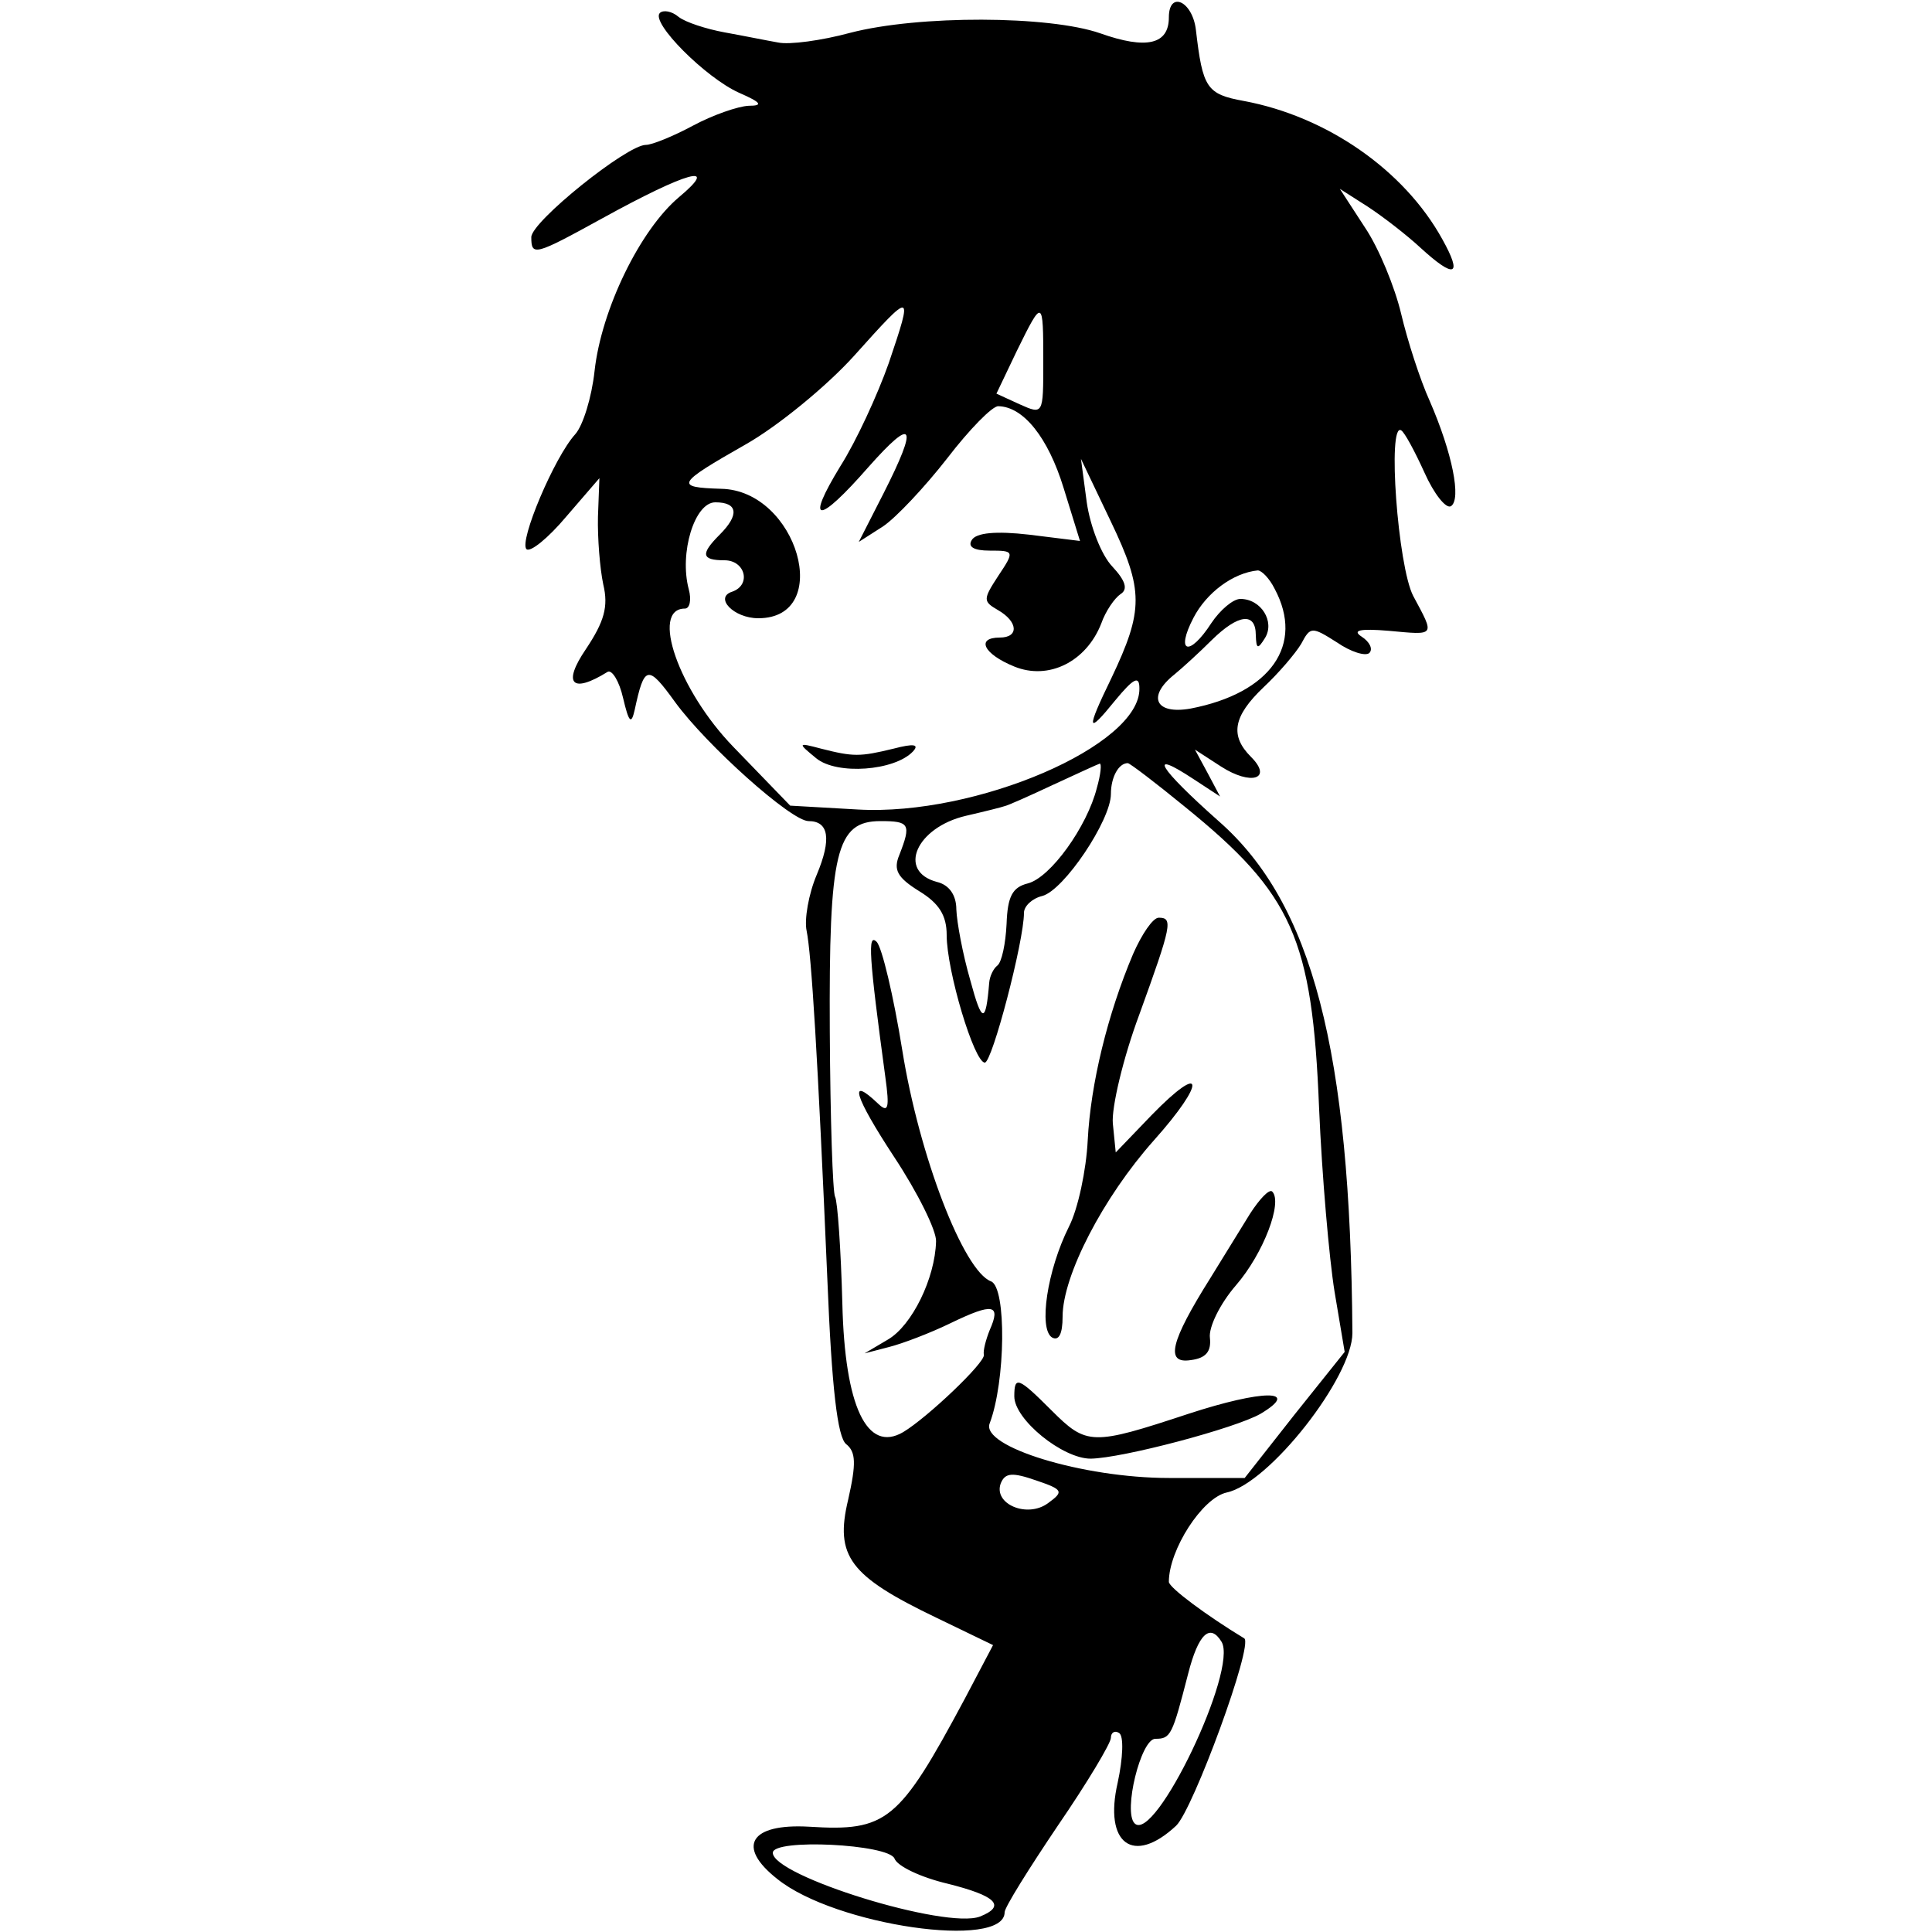
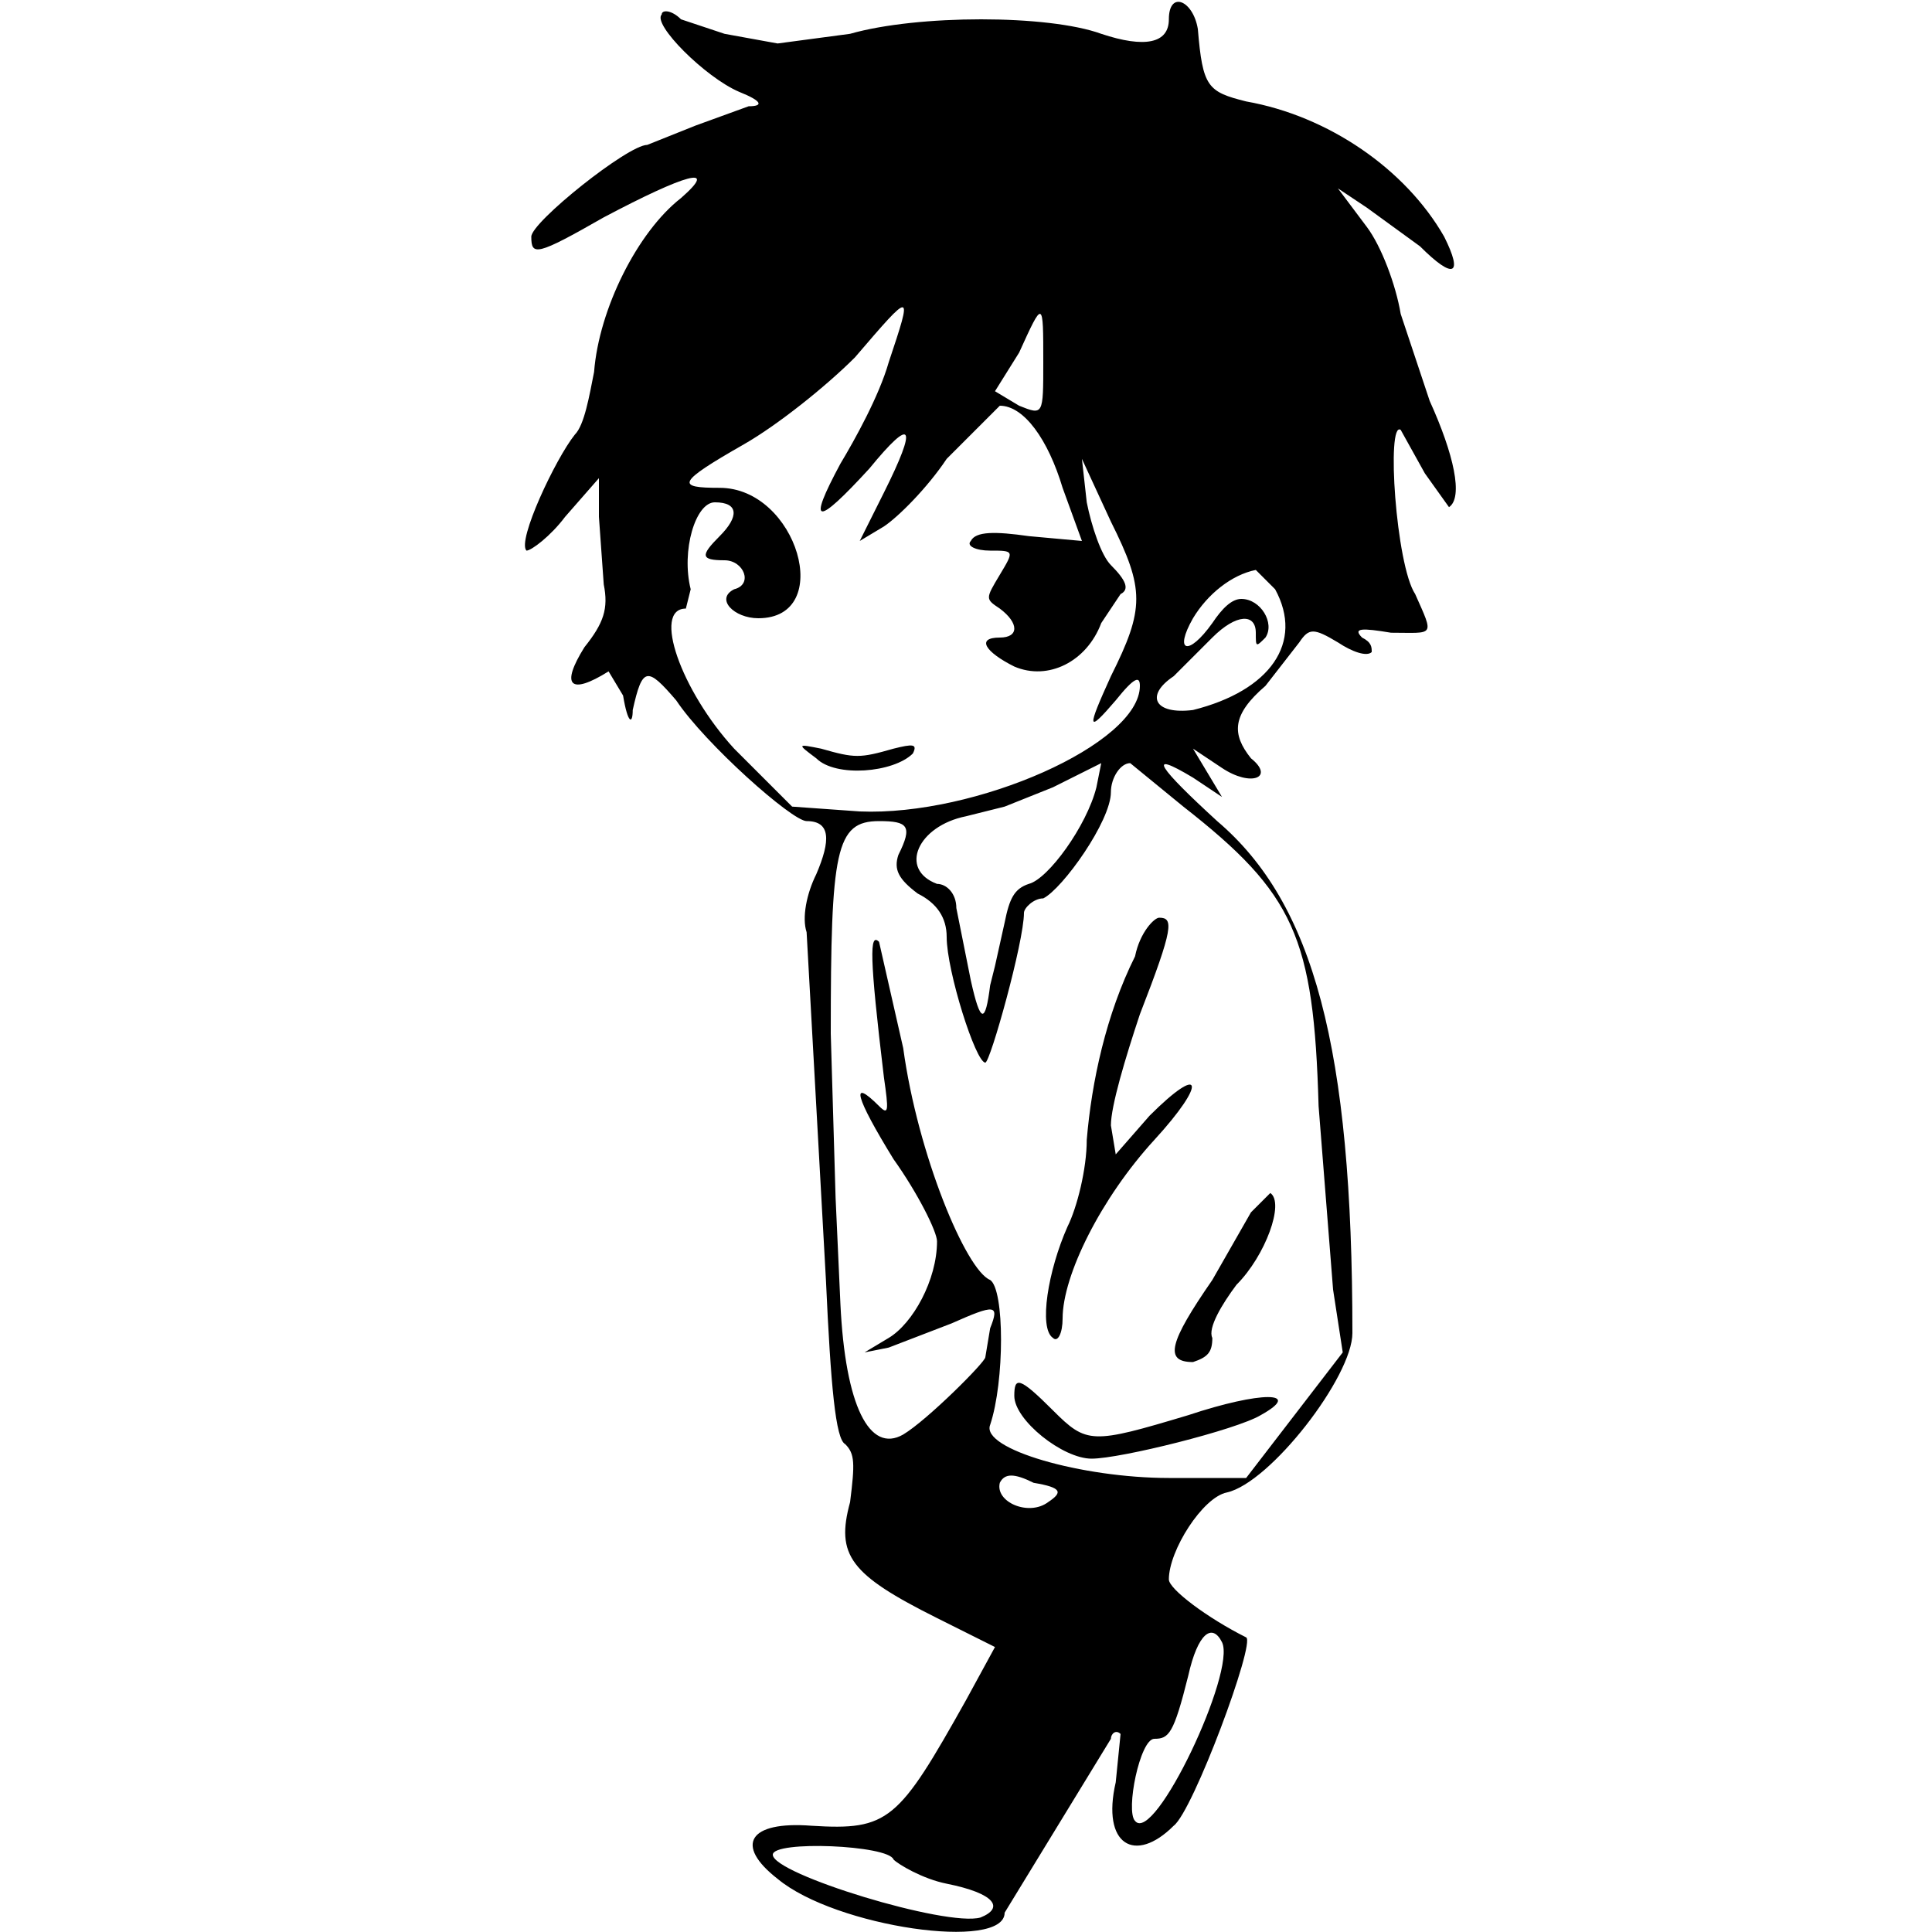
<svg xmlns="http://www.w3.org/2000/svg" width="400" height="400" viewBox="0 0 400 400">
-   <path d="M242 3.6c0 5.6-4.6 6.7-14.2 3.3-10.6-3.7-37.6-3.8-51.8-.1-5.9 1.6-12.6 2.5-14.9 2-2.3-.4-7.2-1.4-11.1-2.1-3.8-.7-8.1-2.1-9.5-3.2-1.4-1.2-3.2-1.5-3.9-.8-1.9 2 9.5 13.4 16.4 16.5 4.6 2 5.1 2.7 2 2.7-2.2.1-7.4 1.9-11.5 4.1-4.1 2.2-8.5 4-9.8 4-3.9 0-23.7 15.9-23.7 19.1 0 4 .7 3.8 14.7-3.9 17.6-9.7 24.5-11.6 15.9-4.4-8.1 6.8-16.1 23.3-17.5 36-.6 5.5-2.4 11.3-4 13.1-4.3 4.7-11.7 22.2-10.1 23.8.8.7 4.5-2.3 8.2-6.7l6.9-8-.3 8c-.1 4.4.4 10.7 1.1 14 1.1 4.6.2 7.7-3.6 13.4-4.9 7.2-2.9 9.3 4.5 4.7.9-.5 2.4 1.9 3.2 5.4 1.2 5.1 1.7 5.6 2.4 2.5 2-9.3 2.7-9.5 8.4-1.6 6.5 8.9 24 24.6 27.6 24.6 4.2 0 4.8 3.7 1.7 11.1-1.7 4-2.6 9.3-2.1 11.6 1 4.9 2.3 25.8 4.3 72.3.9 22.4 2.1 32.6 3.9 34 2 1.6 2.1 4 .4 11.5-2.8 11.7.3 15.8 18.2 24.4l11.8 5.7-5.9 11.2c-13.6 25.4-16.1 27.4-32.2 26.4-12.2-.7-15.1 4.1-6.6 10.8 12 9.7 47.1 14.7 47.1 6.9 0-1 5-9 11-17.9 6.1-8.9 11-17.1 11-18.2 0-1.1.8-1.6 1.7-1 1 .6.8 5.2-.3 10.3-2.9 12.6 3.2 17.2 12.1 8.9 3.5-3.3 16.1-37.6 14.1-38.8-7.6-4.6-15.6-10.5-15.6-11.7 0-6.6 6.9-17.4 12-18.5 8.8-1.9 26-23.9 26-33-.4-58.5-8.3-89-27.7-106-12.5-11.1-14.9-15.1-5.2-8.7l5.5 3.6-2.6-4.9-2.6-4.8 5.4 3.5c6.2 4 10.8 2.6 6.2-2-4.4-4.4-3.7-8.4 2.6-14.4 3.1-2.9 6.6-7 7.8-9 1.9-3.6 2.2-3.6 7.4-.3 2.9 2 5.9 2.9 6.7 2.2.8-.8.1-2.3-1.6-3.4-2-1.3-.4-1.7 5.6-1.2 9.8.9 9.6 1.2 5.1-7.2-3.2-6.1-5.4-36.1-2.5-34.3.7.4 2.8 4.3 4.8 8.7 2 4.5 4.5 7.6 5.5 7 2.2-1.4.3-11-4.4-21.8-2-4.4-4.6-12.5-5.9-18-1.3-5.5-4.6-13.6-7.5-17.9l-5.2-8 5.8 3.7c3.2 2.1 8.1 5.9 10.9 8.5 7.1 6.5 8.8 5.9 4.5-1.8-7.9-14.3-23.9-25.4-41.1-28.6-7.7-1.4-8.5-2.7-9.9-14.7-.7-6-5.6-8.2-5.6-2.6m-58 71.6c-2.3 6.5-6.7 16.1-10 21.3-7.4 12.1-4.7 12.2 5.8.2 9.4-10.6 10.4-8.9 3.1 5.5l-5.1 10 5-3.2c2.7-1.8 8.7-8.2 13.3-14.1 4.6-6 9.4-10.9 10.6-10.8 5.2.1 10.3 6.5 13.5 16.9l3.4 11-10.5-1.3c-6.9-.8-11-.4-11.9 1.1-.9 1.4.4 2.2 3.7 2.2 5.1 0 5.2.1 1.8 5.2-3.2 4.9-3.2 5.3-.1 7.1 4.2 2.4 4.4 5.7.4 5.7-5 0-3.4 3.4 3 6 7.1 2.9 14.9-1 18-8.9.9-2.6 2.8-5.3 4-6.1 1.6-1 1-2.8-1.7-5.7-2.3-2.4-4.6-8.4-5.3-13.3l-1.2-9 6.2 13c6.8 14.2 6.8 18.3.1 32.4-5.3 10.9-5.1 11.9.8 4.6 3.8-4.6 5-5.2 5-2.5.3 11.8-33.8 26.5-58.3 25.1l-14-.8-11.8-12.2c-11.3-11.7-17.2-28.6-10-28.6 1 0 1.4-1.8.8-4-2-7.5 1.2-18 5.5-18 4.7 0 5 2.6.9 6.7-4 4-3.8 5.3 1 5.3 4.3 0 5.6 5.1 1.6 6.5-3.8 1.2.3 5.5 5.4 5.5 15.7 0 8.1-26.5-7.7-26.8-9.7-.3-9.3-1 5.1-9.2 6.7-3.8 16.8-12.1 22.4-18.3 12.2-13.6 12.3-13.6 7.2 1.5m32-.2c0 10.8 0 10.9-4.9 8.7l-4.8-2.2 4.2-8.8c5.4-11 5.5-10.9 5.5 2.3m47.9 46.9c6.2 11.6-.8 21.6-17.4 24.8-7.3 1.3-9.1-2.5-3.3-7.1 1.7-1.4 5.2-4.6 7.7-7.1 5.5-5.4 9.1-5.8 9.1-1 .1 2.9.4 3 1.9.6 2.1-3.4-.8-8.1-5.1-8.1-1.5 0-4.2 2.3-6 5-4.6 7.1-7.5 6.2-3.7-1.1 2.7-5.2 8.2-9.3 13.3-9.8.8 0 2.4 1.6 3.5 3.8M169 157c4.3 3.5 16.2 2.6 20-1.4 1.4-1.5.2-1.7-4-.6-7 1.7-8.3 1.7-15 0-4.9-1.3-4.9-1.2-1 2m58.1 6.1c-2 8-9.6 18.6-14.3 19.8-3.2.8-4.2 2.7-4.4 8.4-.2 4.1-1 7.9-1.9 8.6-.8.6-1.6 2.2-1.7 3.6-.7 8.5-1.5 8.4-3.9-.5-1.6-5.5-2.8-12.1-2.9-14.7 0-3-1.5-5.1-4-5.7-8.3-2.2-4.3-11.3 6-13.7 3.9-.9 7.5-1.8 8-2 .6-.1 5.1-2.1 10-4.4 5-2.3 9.3-4.3 9.7-4.4.4 0 .2 2.2-.6 5m18.3 4c22.2 18 26.3 27.2 27.7 62.3.6 14.1 2.1 31.2 3.2 38l2.1 12.5-10.4 13-10.3 13.1H242c-17.8 0-39-6.5-37.1-11.3 3.3-8.7 3.5-28.1.3-29.4-5.7-2.1-14.9-26-18.4-47.9-1.8-11.2-4.2-21.3-5.3-22.4-1.9-1.9-1.6 2.9 1.8 28 .9 6.5.6 7.5-1.5 5.5-6.3-6-4.9-1.5 3.3 11 4.9 7.4 8.8 15.3 8.7 17.5-.2 7.7-5 17.4-9.9 20.3l-4.9 2.9 5-1.3c2.8-.7 8.6-2.9 12.9-5 8.7-4.2 10.4-3.9 8 1.5-.8 2-1.4 4.3-1.2 5.1.3 1.6-11.7 13-16.7 16-7.5 4.4-12.1-5.3-12.6-26.6-.3-11.3-1-21.2-1.5-22.1-.5-.8-1-16.2-1.1-34.2-.2-37.3 1.3-43.6 10.5-43.6 6 0 6.4.6 3.9 7-1.3 3.1-.4 4.7 4.1 7.5 4.1 2.5 5.7 5 5.7 9.1 0 7.4 5.7 26.4 7.9 26.4 1.5 0 8.1-25.1 8.1-31 0-1.4 1.7-3 3.8-3.5 4.5-1.2 14.2-15.7 14.2-21.1 0-3.5 1.6-6.4 3.5-6.4.4 0 5.8 4.1 11.9 9.1m-10.8 30.4c-5.3 12.5-8.8 26.9-9.4 38.6-.3 6.1-2 14.2-3.9 17.9-4.5 9-6.3 21.1-3.5 22.9 1.4.8 2.2-.7 2.2-4.3 0-8.5 8.4-24.7 18.9-36.5 10.9-12.2 10.5-16.5-.5-5.2l-7.4 7.7-.6-6c-.3-3.2 2.1-13.5 5.5-22.6 6.7-18.5 7-20 4-20-1.2 0-3.5 3.4-5.3 7.5m24.2 53.8c-1.9 3.1-5.6 9.1-8.2 13.3-8.3 13.2-9.4 17.8-4.1 17 3.2-.4 4.3-1.8 4-4.6-.3-2.2 2.1-7.1 5.4-10.9 5.7-6.6 9.7-17.2 7.5-19.4-.6-.6-2.6 1.5-4.6 4.6M210 289.1c0 4.8 10 12.9 15.8 12.9 6.6-.1 30-6.3 35.2-9.3 8.5-5.1.4-5-14.9 0-20 6.6-21.1 6.6-28.4-.7-6.9-6.9-7.7-7.2-7.7-2.9m7 22.1c-4.3 3.2-11.4.2-9.8-4.1.9-2.2 2.4-2.3 7.3-.6 5.6 1.9 5.8 2.3 2.5 4.7m35.9 28.7c3.5 5.7-13.8 41.9-18 37.6-2.4-2.4 1.3-17.5 4.3-17.5 3.2 0 3.5-.7 6.8-13.5 2.1-8.2 4.5-10.5 6.9-6.6m-67.7 44.9c.6 1.6 5.5 3.9 11 5.2 10 2.5 12.2 4.6 6.7 6.8-7.1 2.7-42.9-8.4-42.9-13.2 0-3 24-1.8 25.2 1.2" />
+   <path d="M242 4c0 5-5 6-14 3-11-4-38-4-52 0l-15 2-11-2-9-3c-2-2-4-2-4-1-2 2 9 13 16 16 5 2 5 3 2 3l-11 4-10 4c-4 0-24 16-24 19 0 4 1 4 15-4 17-9 24-11 16-4-9 7-17 23-18 36-1 5-2 11-4 13-4 5-12 22-10 24 1 0 5-3 8-7l7-8v8l1 14c1 5 0 8-4 13-5 8-3 10 5 5l3 5c1 6 2 6 2 3 2-9 3-9 9-2 6 9 24 25 27 25 5 0 5 4 2 11-2 4-3 9-2 12l4 72c1 22 2 33 4 34 2 2 2 4 1 12-3 11 0 15 18 24l12 6-6 11c-14 25-16 27-32 26-13-1-16 4-7 11 12 10 47 15 47 7l11-18 11-18c0-1 1-2 2-1l-1 10c-3 13 4 17 12 9 4-3 17-38 15-39-8-4-16-10-16-12 0-6 7-17 12-18 9-2 26-24 26-33 0-59-8-89-28-106-12-11-15-15-5-9l6 4-3-5-3-5 6 4c6 4 11 2 6-2-4-5-4-9 3-15l7-9c2-3 3-3 8 0 3 2 6 3 7 2 0-1 0-2-2-3-2-2 0-2 6-1 9 0 9 1 5-8-4-6-6-36-3-34l5 9 5 7c3-2 1-11-4-22l-6-18c-1-6-4-14-7-18l-6-8 6 4 11 8c7 7 9 6 5-2-8-14-24-25-41-28-8-2-9-3-10-15-1-6-6-8-6-2m-58 71c-2 7-7 16-10 21-7 13-5 13 6 1 9-11 10-9 3 5l-5 10 5-3c3-2 9-8 13-14l11-11c5 0 10 7 13 17l4 11-11-1c-7-1-11-1-12 1-1 1 1 2 4 2 5 0 5 0 2 5s-3 5 0 7c4 3 4 6 0 6-5 0-3 3 3 6 7 3 15-1 18-9l4-6c2-1 1-3-2-6-2-2-4-8-5-13l-1-9 6 13c7 14 7 18 0 32-5 11-5 12 1 5 4-5 5-5 5-3 0 12-34 27-58 26l-14-1-12-12c-11-12-17-29-10-29l1-4c-2-8 1-18 5-18 5 0 5 3 1 7s-4 5 1 5c4 0 6 5 2 6-4 2 0 6 5 6 16 0 8-27-8-27-9 0-9-1 5-9 7-4 17-12 23-18 12-14 12-14 7 1m32 0c0 11 0 11-5 9l-5-3 5-8c5-11 5-11 5 2m48 47c6 11-1 21-17 25-8 1-10-3-4-7l8-8c5-5 9-5 9-1 0 3 0 3 2 1 2-3-1-8-5-8-2 0-4 2-6 5-5 7-8 6-4-1 3-5 8-9 13-10l4 4m-95 35c4 4 16 3 20-1 1-2 0-2-4-1-7 2-8 2-15 0-5-1-5-1-1 2m58 6c-2 8-10 19-14 20-3 1-4 3-5 8l-2 9-1 4c-1 8-2 8-4-1l-3-15c0-3-2-5-4-5-8-3-4-12 6-14l8-2 10-4 10-5-1 5m18 4c23 18 27 27 28 62l3 38 2 13-10 13-10 13h-16c-18 0-39-6-37-11 3-9 3-28 0-30-5-2-15-26-18-48l-5-22c-2-2-2 3 1 28 1 7 1 8-1 6-6-6-5-2 3 11 5 7 9 15 9 17 0 8-5 17-10 20l-5 3 5-1 13-5c9-4 10-4 8 1l-1 6c0 1-12 13-17 16-7 4-12-6-13-27l-1-22-1-34c0-38 1-44 10-44 6 0 7 1 4 7-1 3 0 5 4 8 4 2 6 5 6 9 0 7 6 26 8 26 1 0 8-25 8-31 0-1 2-3 4-3 4-2 14-16 14-22 0-3 2-6 4-6l11 9m-10 31c-6 12-9 26-10 38 0 6-2 14-4 18-4 9-6 21-3 23 1 1 2-1 2-4 0-9 8-25 19-37s10-16-1-5l-7 8-1-6c0-4 3-14 6-23 7-18 7-20 4-20-1 0-4 3-5 8m24 53l-8 14c-9 13-10 17-4 17 3-1 4-2 4-5-1-2 2-7 5-11 6-6 10-17 7-19l-4 4m-49 38c0 5 10 13 16 13s30-6 35-9c9-5 0-5-15 0-20 6-21 6-28-1s-8-7-8-3m7 22c-4 3-11 0-10-4 1-2 3-2 7 0 6 1 6 2 3 4m36 29c3 6-14 42-18 37-2-2 1-17 4-17s4-1 7-13c2-9 5-11 7-7m-68 45c1 1 6 4 11 5 10 2 12 5 7 7-7 2-43-9-43-13 0-3 24-2 25 1" />
</svg>
